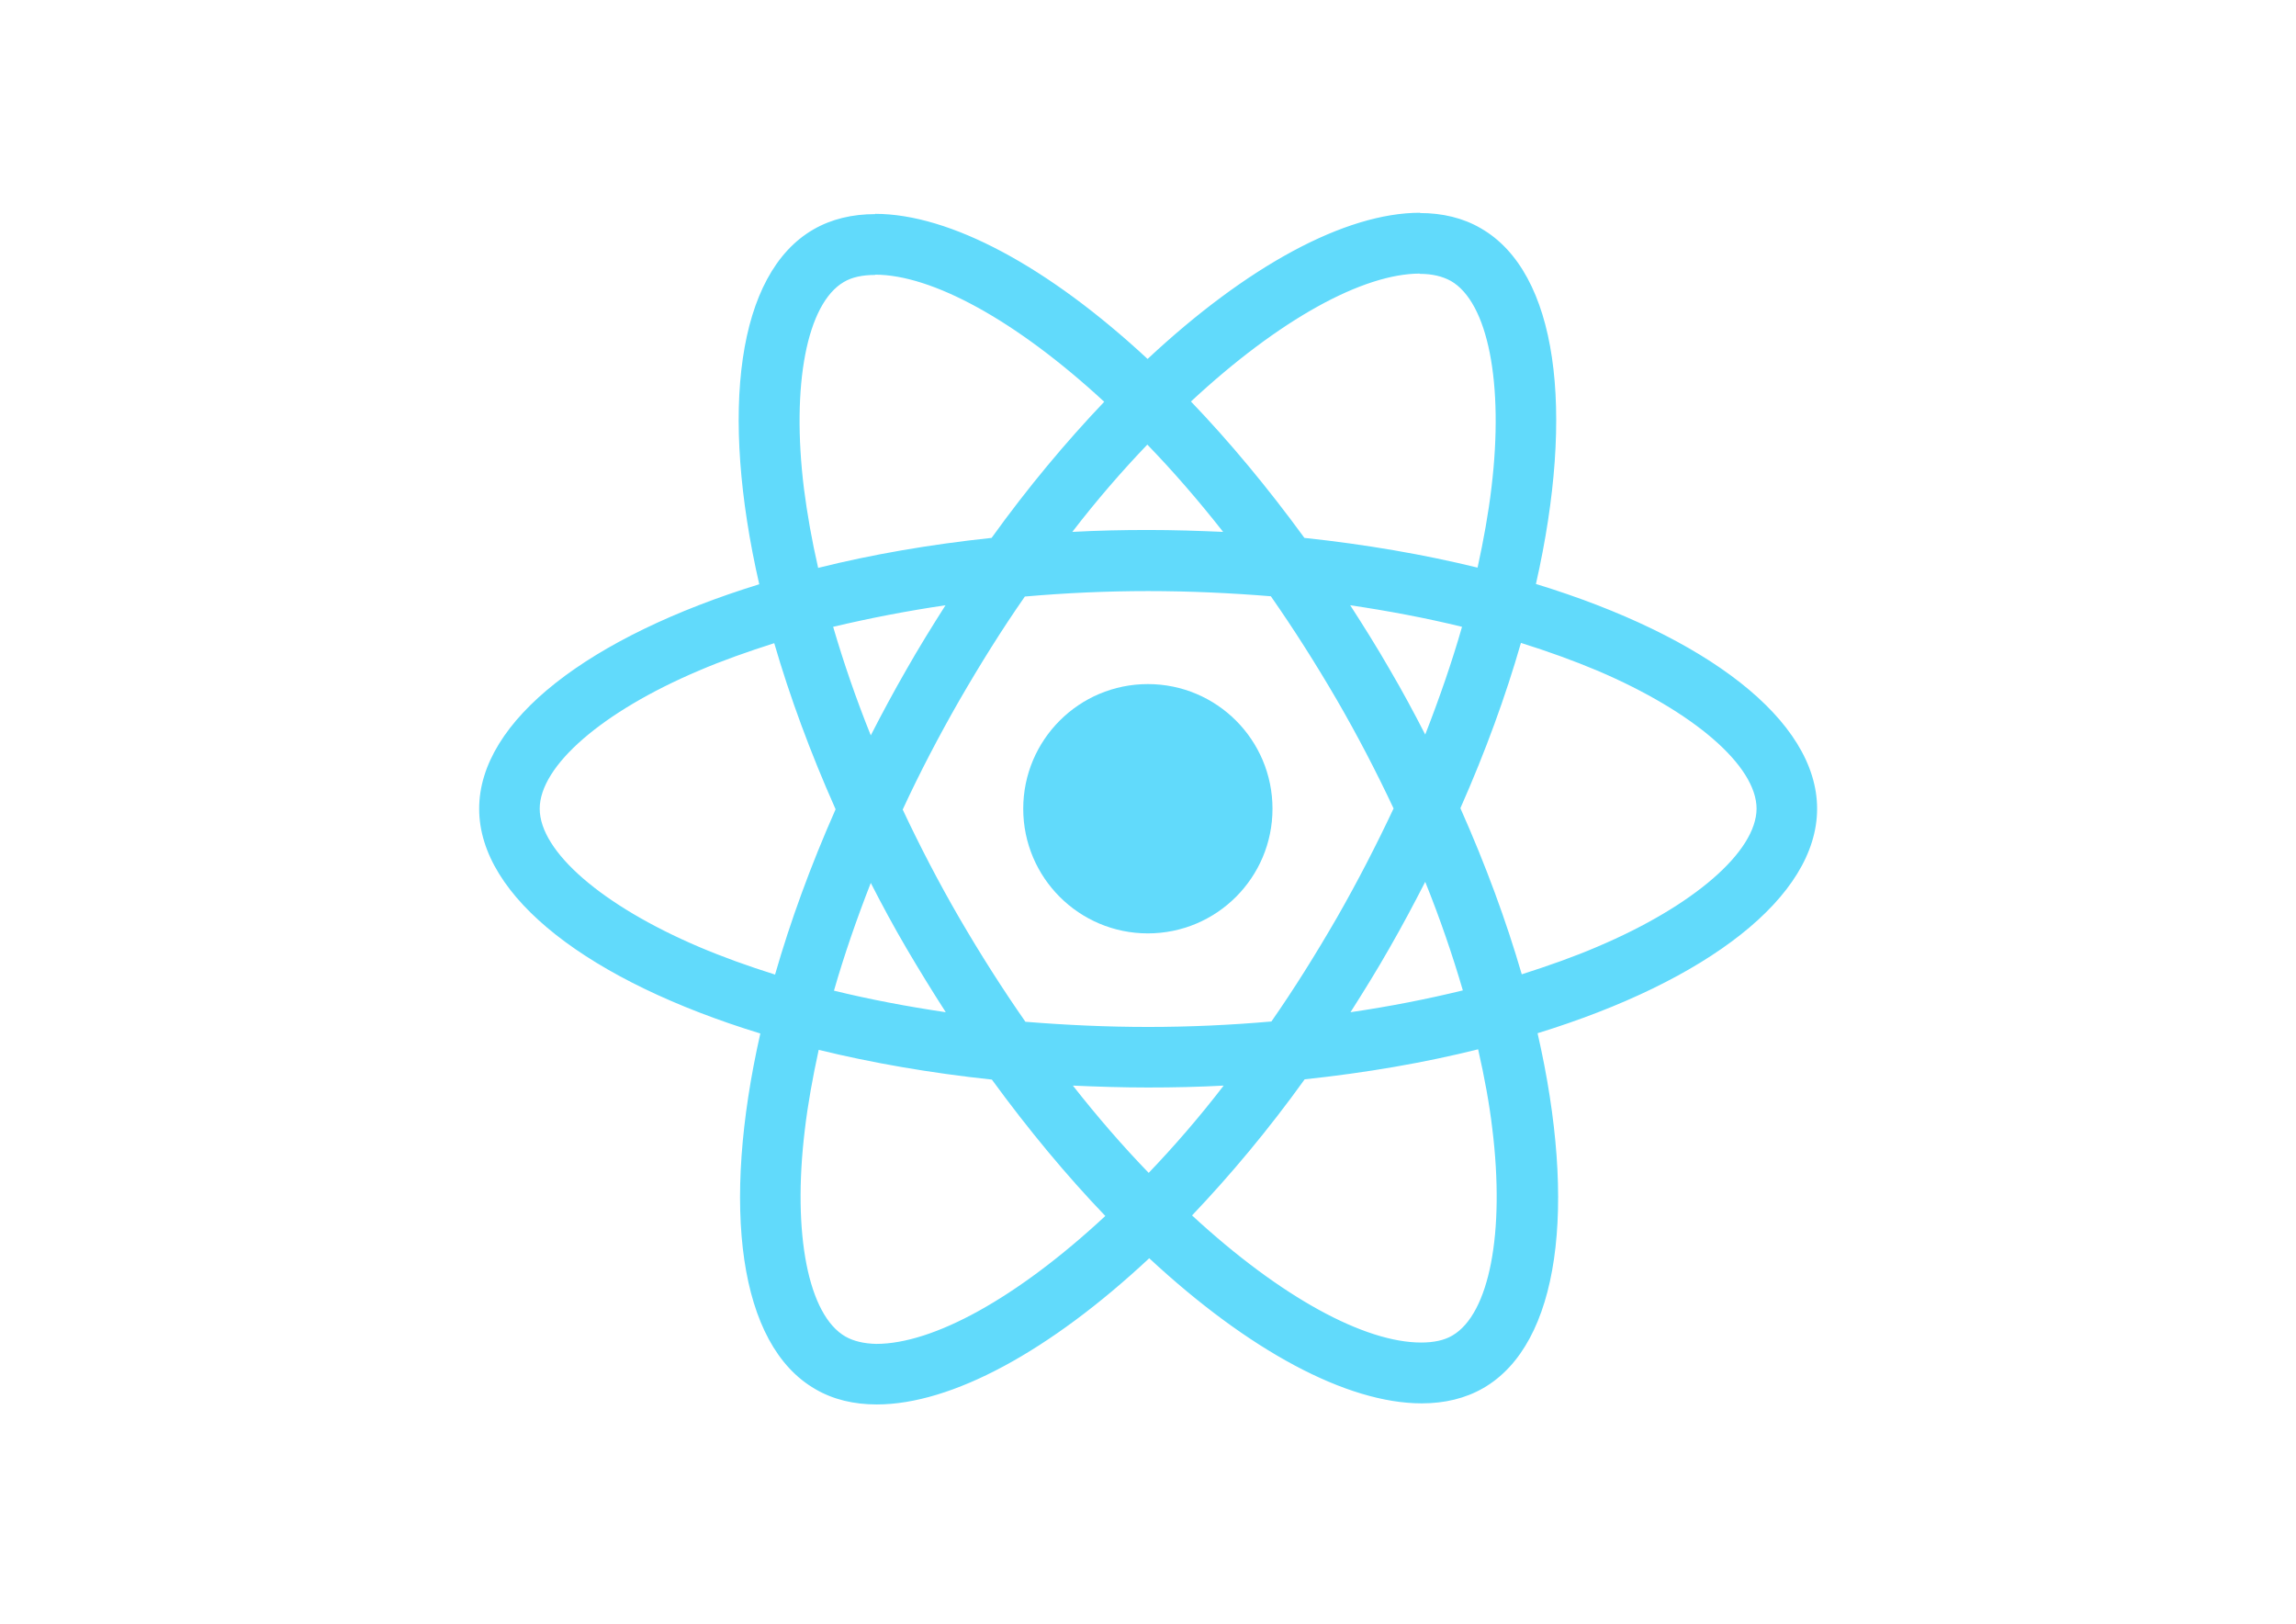
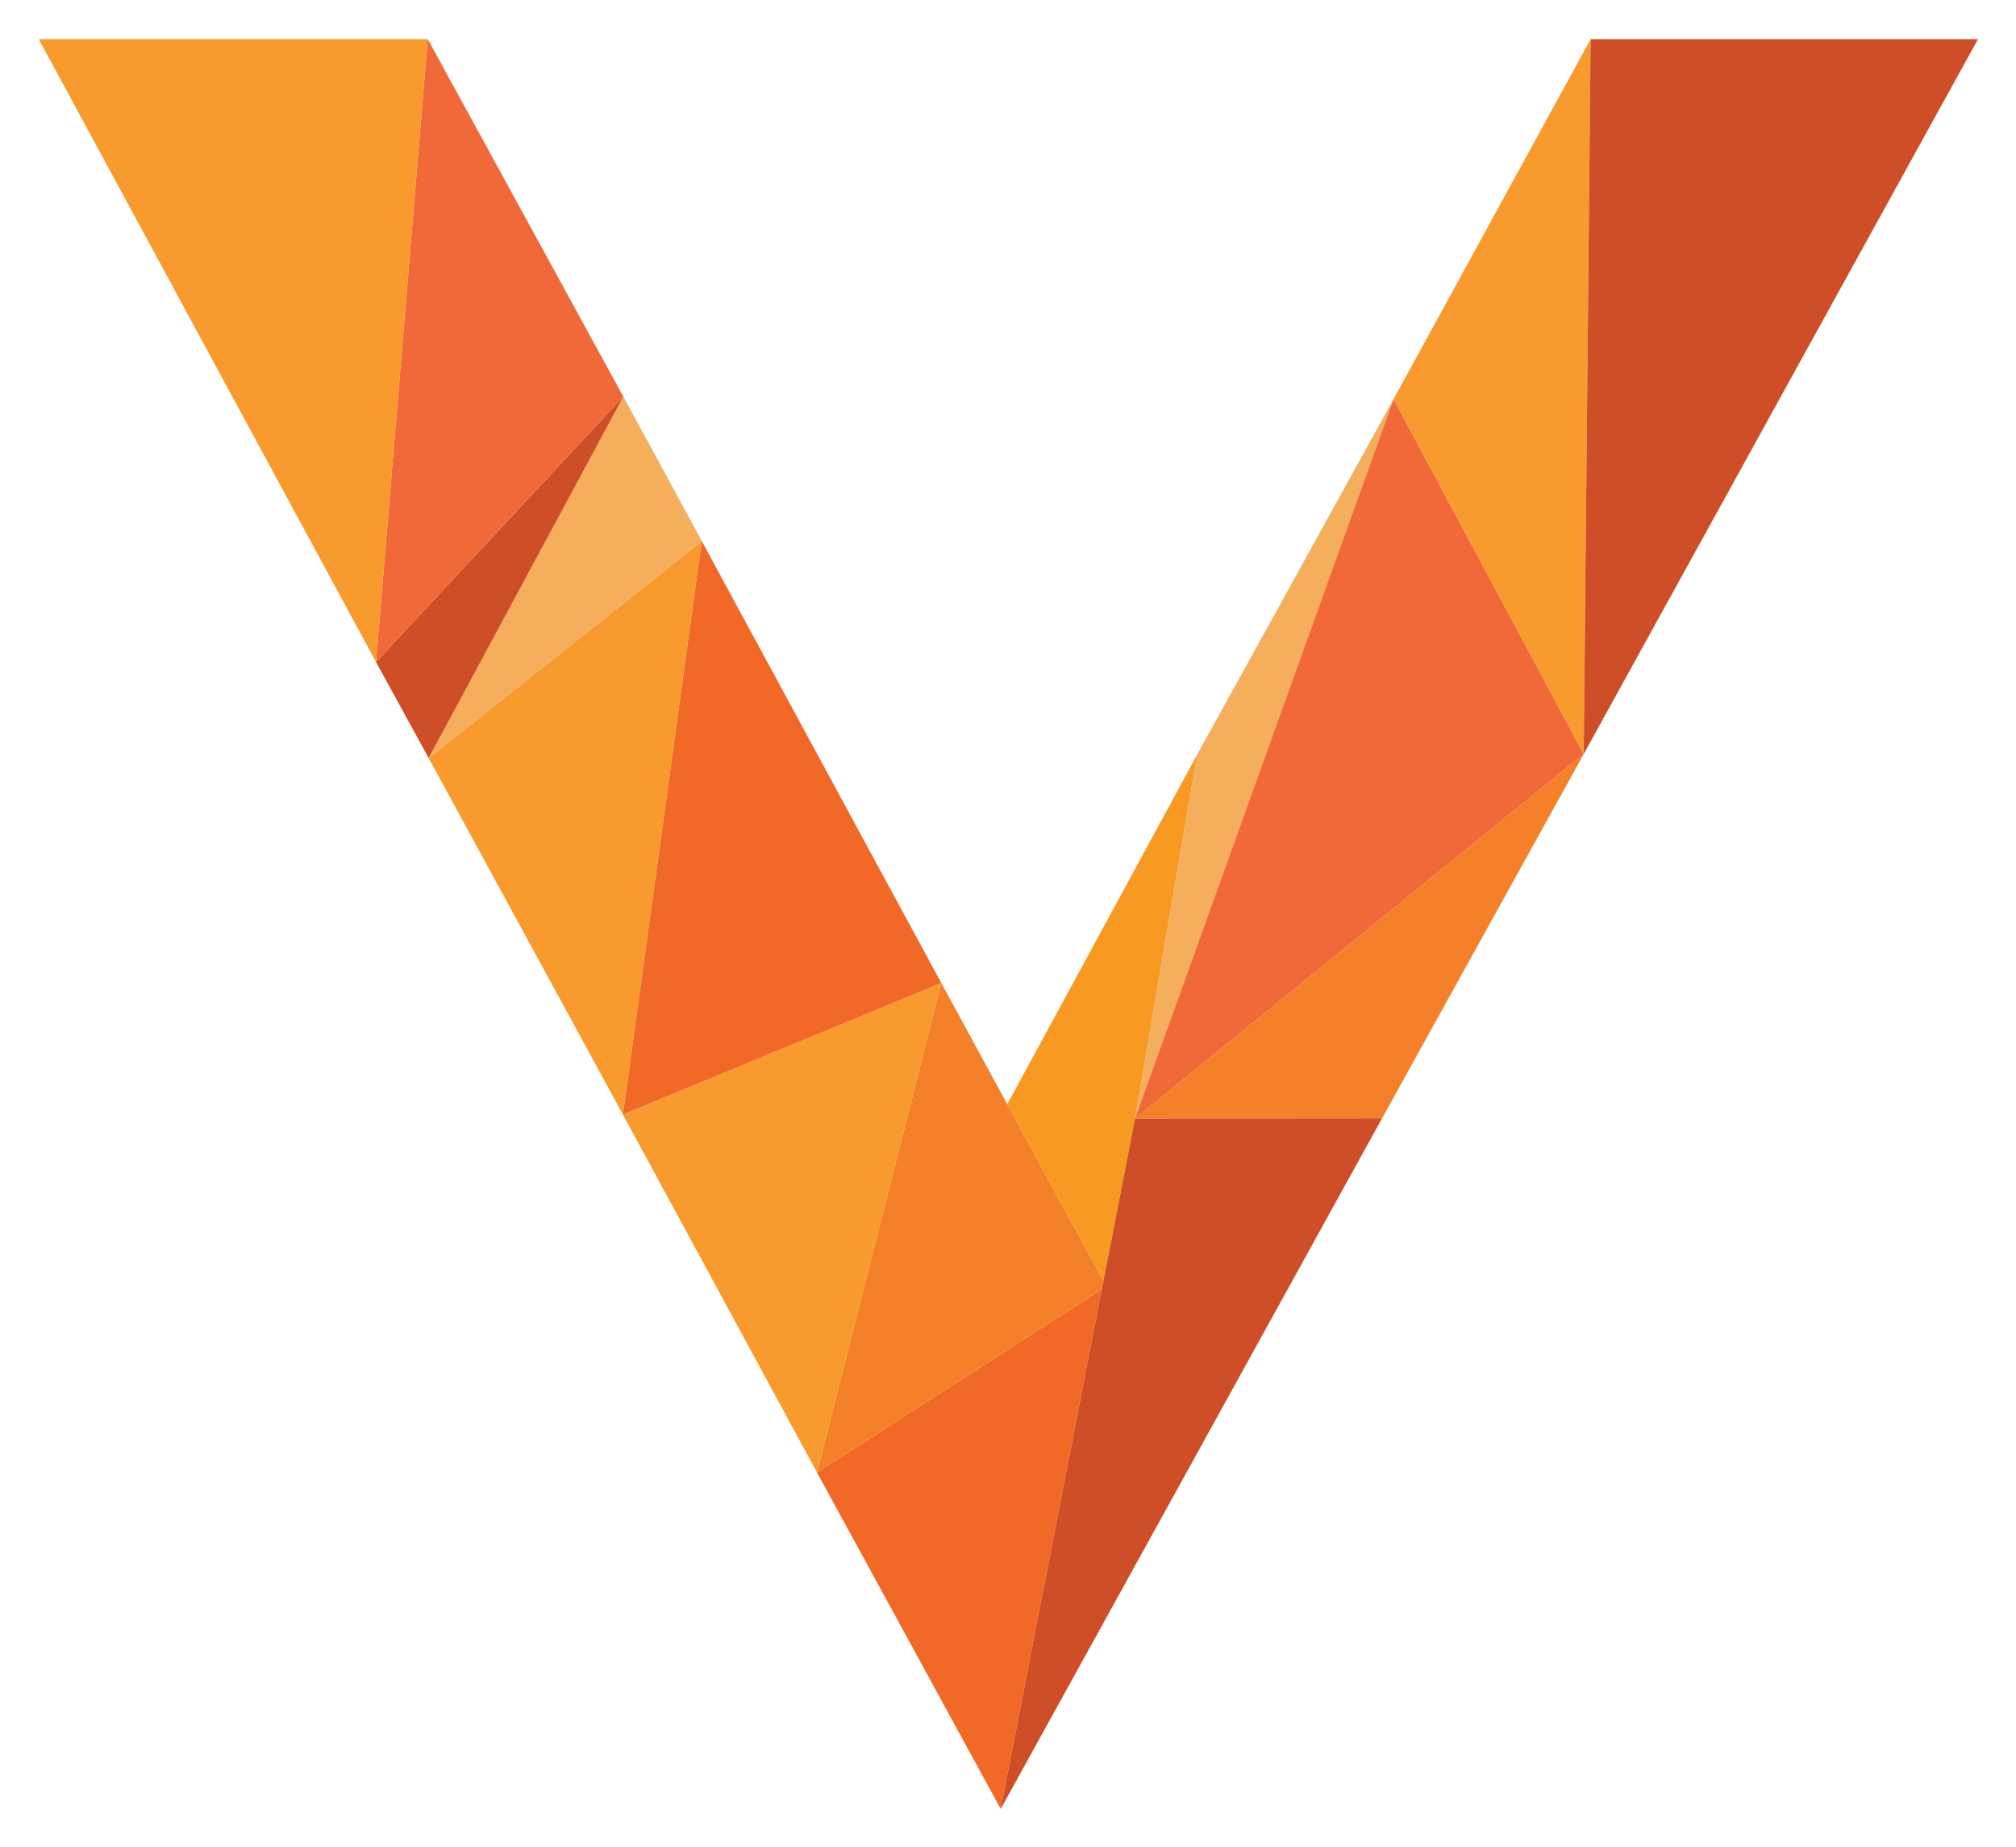
- <svg xmlns="http://www.w3.org/2000/svg" viewBox="0 0 841.9 595.3">
-   <g fill="#61DAFB">
-     <path d="M666.3 296.5c0-32.5-40.7-63.3-103.1-82.4 14.4-63.6 8-114.2-20.2-130.4-6.5-3.8-14.1-5.6-22.4-5.6v22.3c4.6 0 8.3.9 11.4 2.6 13.6 7.8 19.5 37.5 14.9 75.7-1.1 9.4-2.9 19.3-5.1 29.4-19.6-4.8-41-8.5-63.5-10.9-13.5-18.5-27.5-35.3-41.6-50 32.6-30.3 63.2-46.9 84-46.9V78c-27.5 0-63.5 19.6-99.9 53.6-36.4-33.8-72.4-53.2-99.9-53.2v22.3c20.7 0 51.4 16.5 84 46.6-14 14.7-28 31.4-41.3 49.9-22.6 2.4-44 6.1-63.6 11-2.3-10-4-19.7-5.2-29-4.7-38.2 1.1-67.9 14.6-75.8 3-1.8 6.9-2.6 11.5-2.6V78.5c-8.4 0-16 1.8-22.6 5.6-28.1 16.2-34.4 66.7-19.9 130.1-62.2 19.2-102.7 49.9-102.7 82.3 0 32.5 40.7 63.3 103.1 82.4-14.4 63.6-8 114.2 20.2 130.4 6.5 3.8 14.1 5.6 22.5 5.6 27.5 0 63.5-19.6 99.9-53.6 36.4 33.8 72.4 53.2 99.9 53.2 8.4 0 16-1.8 22.6-5.6 28.1-16.2 34.4-66.7 19.9-130.1 62-19.1 102.5-49.9 102.5-82.3zm-130.2-66.7c-3.7 12.9-8.3 26.2-13.5 39.5-4.1-8-8.4-16-13.1-24-4.6-8-9.5-15.8-14.4-23.4 14.2 2.1 27.9 4.7 41 7.9zm-45.8 106.5c-7.8 13.5-15.8 26.3-24.1 38.2-14.9 1.3-30 2-45.2 2-15.1 0-30.2-.7-45-1.9-8.3-11.9-16.4-24.6-24.2-38-7.6-13.1-14.5-26.4-20.8-39.8 6.2-13.4 13.2-26.8 20.7-39.9 7.8-13.5 15.8-26.3 24.1-38.2 14.9-1.3 30-2 45.2-2 15.1 0 30.2.7 45 1.9 8.3 11.9 16.4 24.6 24.2 38 7.6 13.1 14.5 26.4 20.8 39.8-6.3 13.4-13.2 26.8-20.7 39.9zm32.3-13c5.4 13.4 10 26.8 13.8 39.8-13.1 3.2-26.9 5.9-41.2 8 4.9-7.7 9.8-15.6 14.4-23.7 4.6-8 8.9-16.1 13-24.1zM421.2 430c-9.3-9.6-18.6-20.3-27.8-32 9 .4 18.2.7 27.5.7 9.4 0 18.7-.2 27.8-.7-9 11.7-18.3 22.4-27.5 32zm-74.4-58.9c-14.2-2.1-27.9-4.7-41-7.9 3.7-12.9 8.3-26.2 13.5-39.5 4.1 8 8.4 16 13.1 24 4.7 8 9.5 15.8 14.4 23.4zM420.7 163c9.3 9.6 18.6 20.3 27.8 32-9-.4-18.2-.7-27.5-.7-9.4 0-18.7.2-27.8.7 9-11.7 18.3-22.4 27.5-32zm-74 58.9c-4.9 7.7-9.8 15.6-14.4 23.7-4.6 8-8.9 16-13 24-5.4-13.4-10-26.8-13.8-39.8 13.1-3.1 26.9-5.8 41.2-7.9zm-90.5 125.2c-35.4-15.1-58.3-34.9-58.3-50.6 0-15.7 22.9-35.6 58.3-50.6 8.6-3.7 18-7 27.7-10.1 5.7 19.6 13.2 40 22.5 60.9-9.2 20.8-16.6 41.1-22.2 60.6-9.9-3.1-19.3-6.5-28-10.2zM310 490c-13.6-7.8-19.5-37.5-14.9-75.7 1.1-9.4 2.9-19.3 5.1-29.4 19.6 4.8 41 8.5 63.5 10.9 13.5 18.5 27.5 35.3 41.6 50-32.6 30.3-63.2 46.9-84 46.9-4.5-.1-8.3-1-11.3-2.7zm237.2-76.2c4.7 38.2-1.1 67.9-14.6 75.8-3 1.8-6.9 2.6-11.5 2.6-20.7 0-51.4-16.5-84-46.6 14-14.7 28-31.4 41.3-49.9 22.6-2.4 44-6.1 63.6-11 2.3 10.1 4.1 19.8 5.2 29.1zm38.5-66.7c-8.6 3.7-18 7-27.7 10.1-5.7-19.6-13.2-40-22.5-60.9 9.2-20.8 16.6-41.1 22.2-60.6 9.9 3.1 19.3 6.5 28.1 10.2 35.4 15.1 58.3 34.9 58.3 50.6-.1 15.7-23 35.6-58.4 50.6zM320.8 78.4z" />
-     <circle cx="420.9" cy="296.5" r="45.7" />
-     <path d="M520.5 78.1z" />
-   </g>
+ <svg xmlns="http://www.w3.org/2000/svg" role="img" viewBox="-5.48 13.27 440.96 403.96">
+   <defs>
+     <style>.cls-2{fill:#284e64}.cls-3{fill:#f16827}.cls-4{fill:#f48029}.cls-5{fill:#f89a2e}.cls-8{fill:#cd4e27}</style>
+   </defs>
+   <path fill="none" d="M76.774 158.098l-.011.012.011-.012z" />
+   <path d="M242.742 258.203l.04-.206 13.593-79.583-13.633 79.789zm98.18-79.977l-44.115 79.726-83.395 151.07.003.006 83.411-151.095 44.116-79.716 48.195-87.421-48.215 87.43zM342.43 21.85l-14.161 25.877 14.167-25.877h-.006zM76.774 158.098l54.081-58.039-54.081 58.039zm11.512 21.02l59.724-47.442-59.724 47.442zm0 0l-4.007-7.304 3.997 7.304 42.494 78.004 6.9 12.722-6.906-12.739-42.478-77.987z" class="cls-2" />
+   <path d="M103.185 151.448l27.67-51.389 17.155 31.617 33.263 61.357-33.244-61.366-17.169-31.634L88.096 21.85h-.009l42.768 78.209-27.67 51.389zm124.483 126.996l.196.361 8.008 14.721-8.204-15.082zm56.527-150.437l-27.835 50.39-30.963 57.017 30.978-57 27.82-50.407z" class="cls-2" />
+   <path d="M173.214 335.413l40.189 73.625 22.118-113.708-62.307 40.083z" class="cls-3" />
+   <path d="M235.872 293.526l-8.008-14.721-27.453-50.469-27.197 107.077 62.307-40.083.351-1.804z" class="cls-4" />
+   <path d="M130.764 257.105l6.906 12.739 35.544 65.569 27.197-107.077-69.647 28.769z" class="cls-5" />
+   <path d="M130.764 257.105l69.647-28.769-19.138-35.303-33.263-61.357-17.246 125.429z" class="cls-3" />
+   <path fill="#f89921" d="M242.742 258.203l13.633-79.789-30.978 57-10.562 19.436 12.833 23.594 8.204 15.082 6.87-35.323z" />
+   <path d="M88.286 179.118l42.478 77.987 17.246-125.429-59.724 47.442z" class="cls-5" />
+   <path d="M296.807 257.952l44.115-79.726-98.14 79.771 54.025-.045z" class="cls-4" />
+   <path fill="#f4ae5c" d="M130.855 100.059l-27.67 51.389-14.899 27.67 59.724-47.442-17.155-31.617zm111.927 157.938l56.555-157.423-15.142 27.433-27.82 50.407-13.593 79.583z" />
+   <path d="M88.286 179.118l14.899-27.67 27.67-51.389-54.081 58.039-.011.012 7.516 13.704 4.007 7.304z" class="cls-8" />
+   <path fill="#f16938" d="M340.922 178.226l-41.585-77.652-56.555 157.423 98.14-79.771zM76.774 158.098l54.081-58.039L88.087 21.85l-.006-.01-11.318 136.27.011-.012z" />
+   <path d="M340.922 178.226l1.519-156.376v-.01l-.005.01-14.167 25.877-28.932 52.847 41.585 77.652zM88.081 21.84H3l73.763 136.27L88.081 21.84z" class="cls-5" />
+   <path d="M342.441 21.84v.01l-1.519 156.376 48.215-87.43 38.028-68.956h-84.724zm-99.659 236.157l-.04.206-6.87 35.323-.351 1.804-22.118 113.708.009-.016 83.395-151.07-54.025.045z" class="cls-8" />
</svg>
